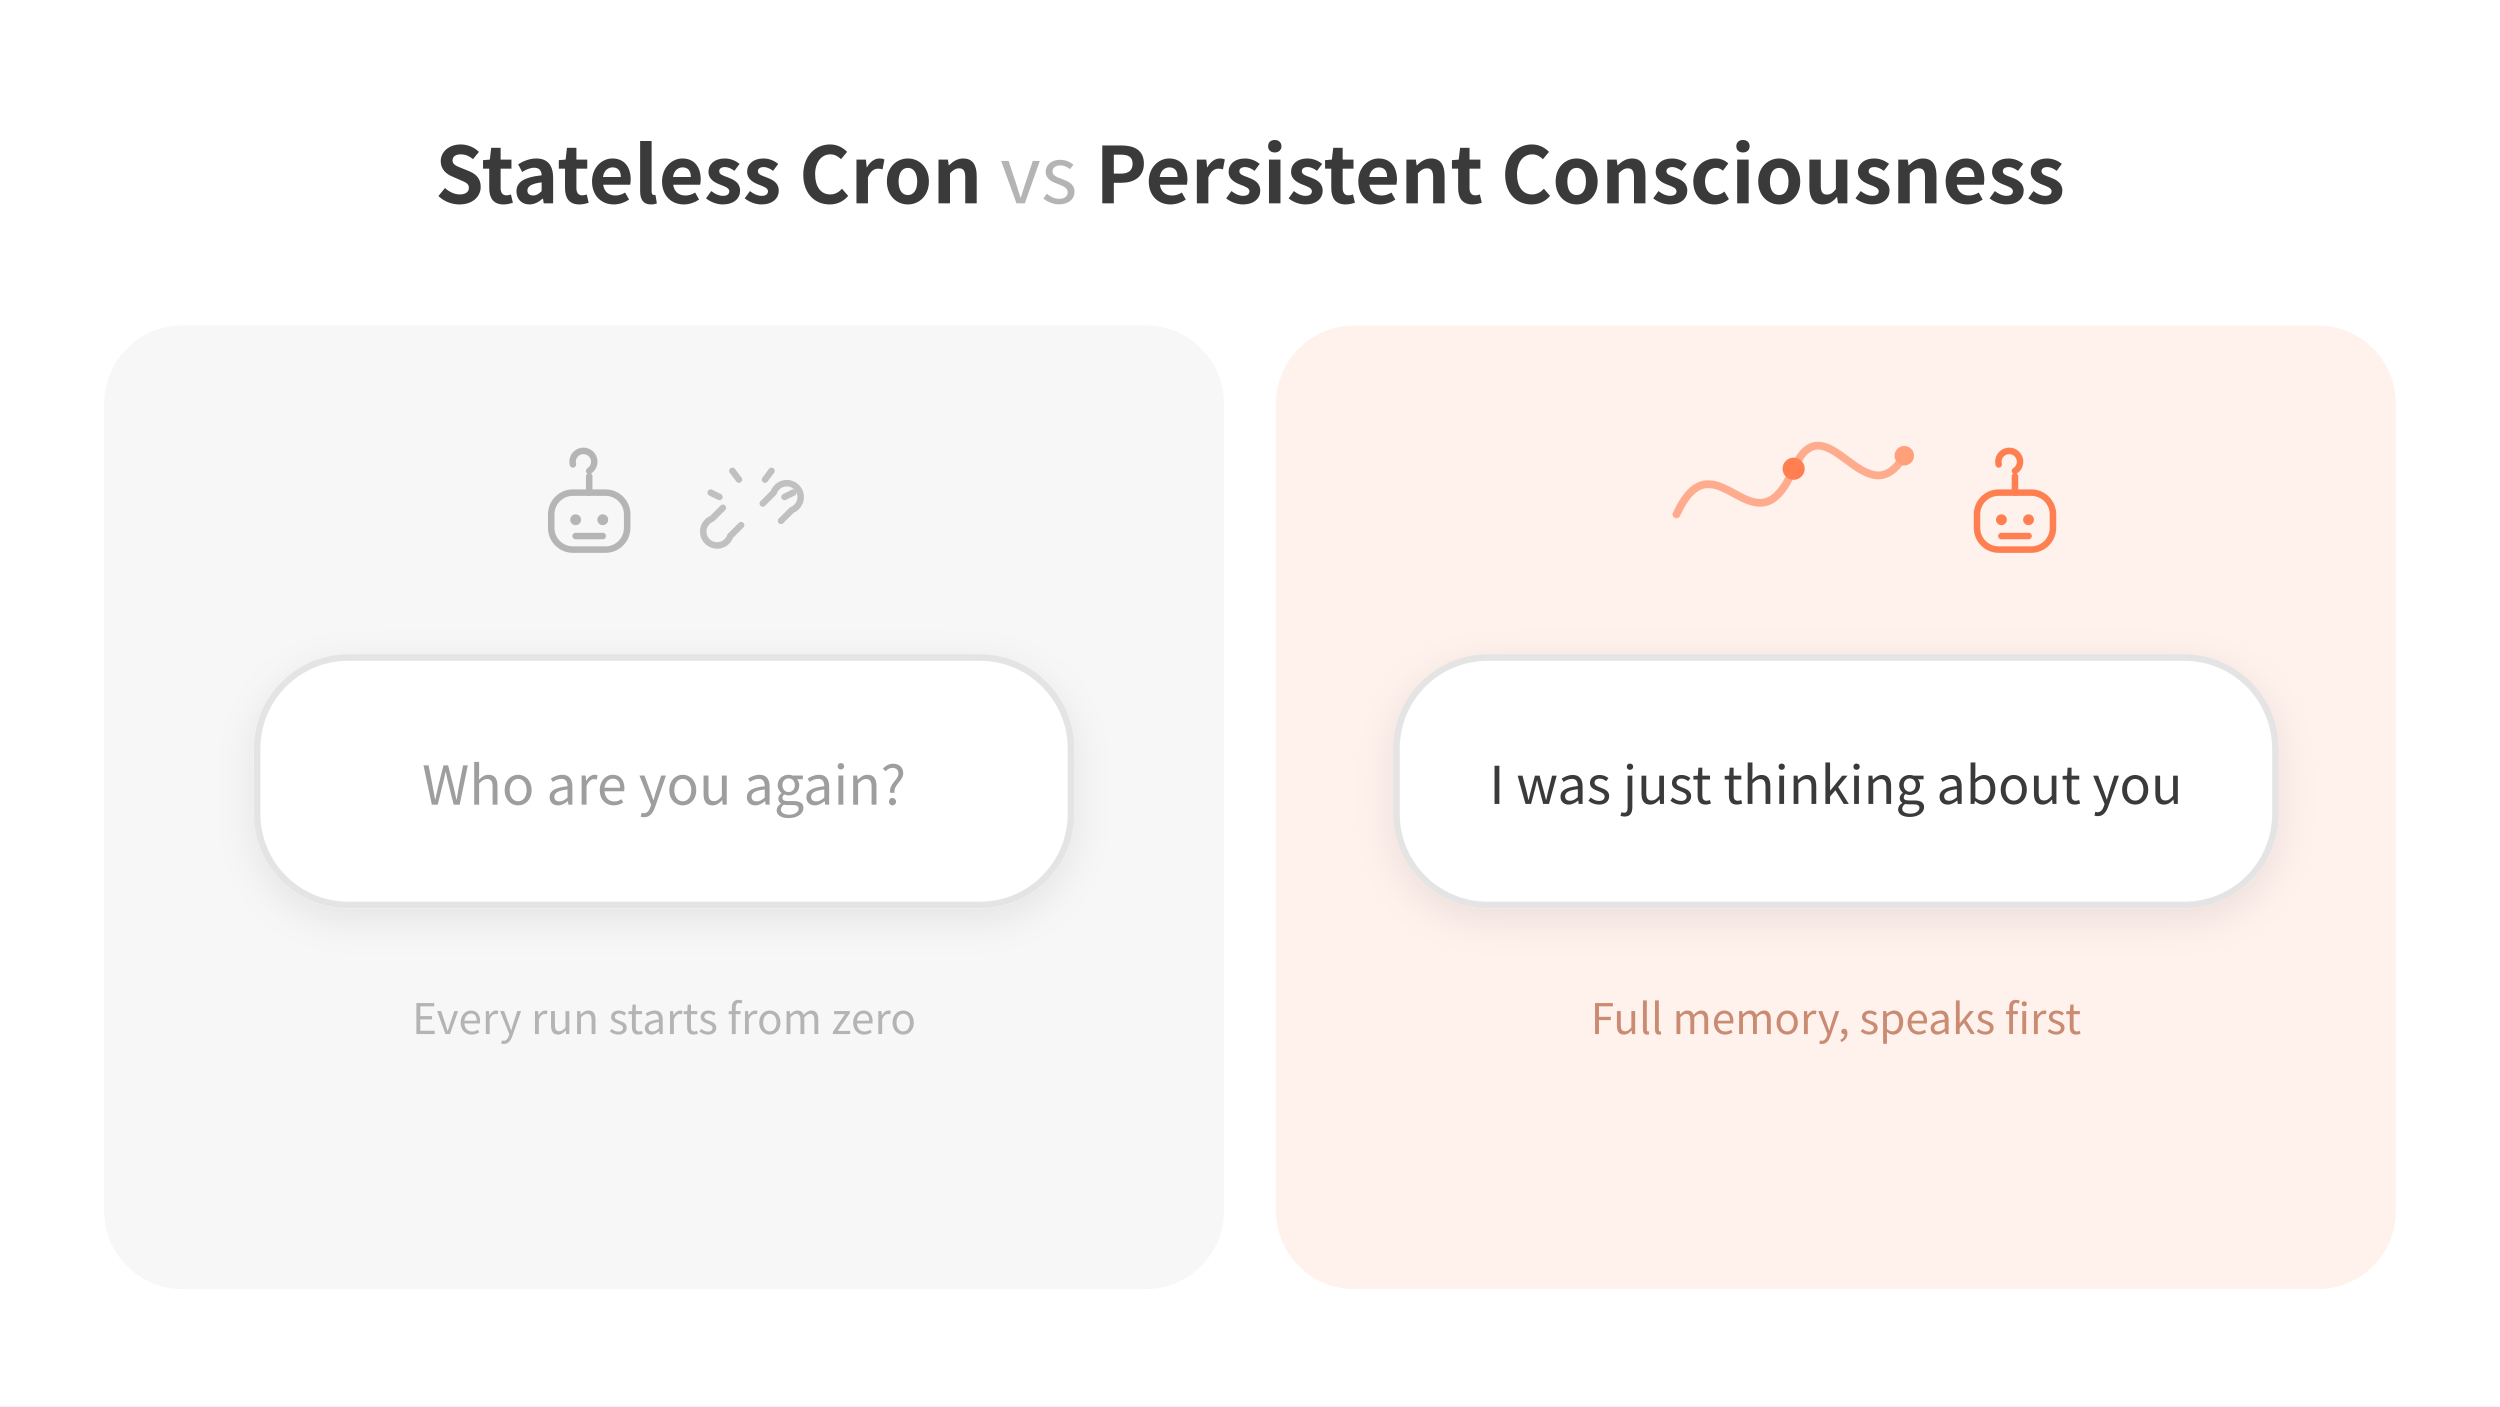
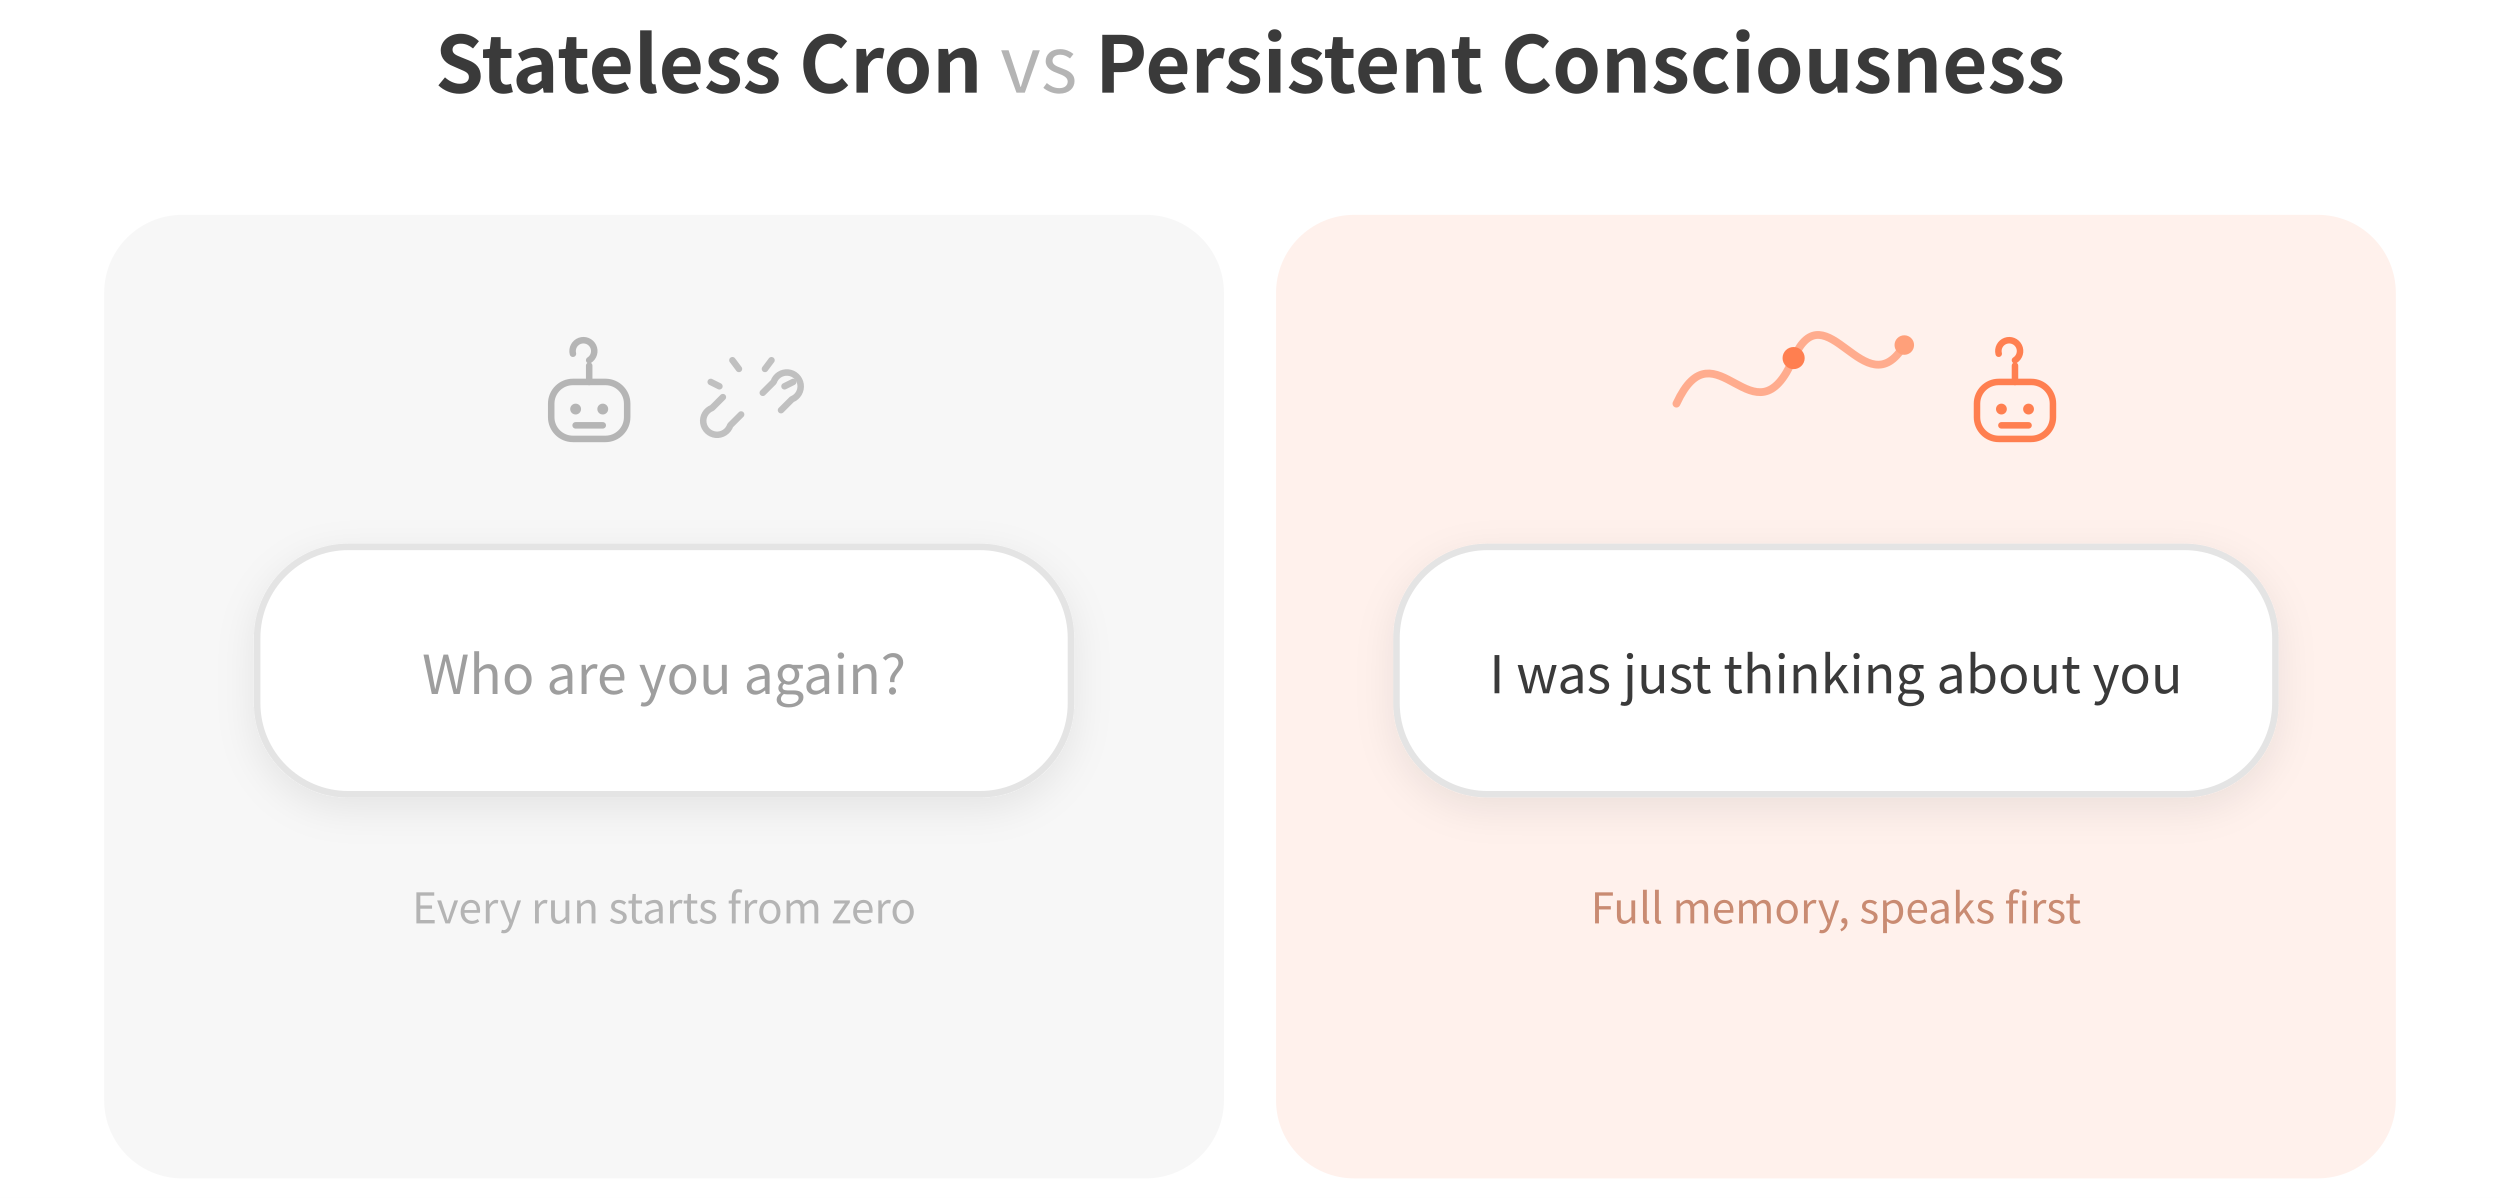
- <svg xmlns="http://www.w3.org/2000/svg" width="768" height="432" viewBox="0 0 768 432">
+ <svg xmlns="http://www.w3.org/2000/svg" width="768" height="368" viewBox="0 34 768 368">
  <defs>
    <filter id="sh" x="-20%" y="-20%" width="140%" height="150%">
      <feDropShadow dx="0" dy="3.5" stdDeviation="6" flood-color="#000" flood-opacity="0.08" />
    </filter>
    <marker id="ar" viewBox="0 0 10 10" refX="7.2" refY="5" markerWidth="10.5" markerHeight="10.5" orient="auto">
      <path d="M0.8 1.2 L8.6 5 L0.8 8.8 z" fill="#8F8F8F" stroke="#fff" stroke-width="1.3" stroke-linejoin="round" />
    </marker>
    <linearGradient id="bub" x1="0" y1="0" x2="1" y2="1">
      <stop offset="0" stop-color="#FF7F50" />
      <stop offset="1" stop-color="#FFA07A" />
    </linearGradient>
    <linearGradient id="rib" x1="0" y1="0" x2="1" y2="0">
      <stop offset="0" stop-color="#FFD9CC" />
      <stop offset=".5" stop-color="#FF7F50" />
      <stop offset="1" stop-color="#FFD9CC" />
    </linearGradient>
  </defs>
-   <rect width="768" height="432" fill="#fff" />
+   <rect x="0" y="34" width="768" height="368" fill="#fff" />
  <text x="384" y="52" font-family="'Helvetica Neue','PingFang SC','Noto Sans CJK SC','Microsoft YaHei',Arial,sans-serif" font-size="24" font-weight="700" fill="#3A3A3A" text-anchor="middle" dominant-baseline="central">Stateless Cron <tspan fill="#B4B4B4" font-weight="400">vs</tspan> Persistent Consciousness</text>
  <rect x="32" y="100" width="344" height="296" rx="24" fill="#F7F7F7" stroke="none" stroke-width="2" />
  <rect x="392" y="100" width="344" height="296" rx="24" fill="#FFF1EC" stroke="none" stroke-width="2" />
  <g transform="translate(161,138) scale(1.6667)" fill="none" stroke="#B5B5B5" stroke-width="1.20" stroke-linecap="round" stroke-linejoin="round">
    <rect x="5" y="8" width="14" height="10.5" rx="4" />
    <path d="M12 5V8M9 2.8A2 2 0 1 1 12 4" />
    <circle cx="9.5" cy="13" r="1" fill="#B5B5B5" stroke="none" />
    <circle cx="14.5" cy="13" r="1" fill="#B5B5B5" stroke="none" />
    <path d="M9.5 16H14.5" />
  </g>
  <g transform="translate(215,142) scale(1.3333)" fill="none" stroke="#C0C0C0" stroke-width="1.50" stroke-linecap="round" stroke-linejoin="round">
    <path d="M9.5 14.5L7 17A3.2 3.2 0 1 1 2.8 13L5.3 10.5" />
    <path d="M14.5 9.5L17 7A3.2 3.2 0 1 1 21.2 11L18.7 13.5" />
    <path d="M9 4L7.5 2M15 4L16.5 2M4.5 8L2.5 7M19.5 8L21.5 7" />
  </g>
  <rect x="79" y="202" width="250" height="76" rx="28" fill="#fff" stroke="#E4E4E4" stroke-width="2" filter="url(#sh)" />
  <text x="204" y="240" font-family="'Helvetica Neue','PingFang SC','Noto Sans CJK SC','Microsoft YaHei',Arial,sans-serif" font-size="16.5" font-weight="400" fill="#9E9E9E" text-anchor="middle" dominant-baseline="central">Who are you again?</text>
  <text x="204" y="312" font-family="'Helvetica Neue','PingFang SC','Noto Sans CJK SC','Microsoft YaHei',Arial,sans-serif" font-size="13" font-weight="500" fill="#B4B4B4" text-anchor="middle" dominant-baseline="central">Every run starts from zero</text>
  <path d="M515 158 C 527 132, 539 172, 551 144 C 561 122, 573 160, 585 140" stroke="#FF7F50" stroke-width="2.4" fill="none" stroke-linecap="round" opacity=".6" />
  <circle cx="551" cy="144" r="3.4" fill="#FF7F50" />
  <circle cx="585" cy="140" r="3" fill="#FFA07A" />
  <g transform="translate(599,138) scale(1.6667)" fill="none" stroke="#FF7F50" stroke-width="1.20" stroke-linecap="round" stroke-linejoin="round">
    <rect x="5" y="8" width="14" height="10.5" rx="4" />
    <path d="M12 5V8M9 2.8A2 2 0 1 1 12 4" />
    <circle cx="9.5" cy="13" r="1" fill="#FF7F50" stroke="none" />
    <circle cx="14.5" cy="13" r="1" fill="#FF7F50" stroke="none" />
    <path d="M9.5 16H14.5" />
  </g>
  <rect x="429" y="202" width="270" height="76" rx="28" fill="#fff" stroke="#E4E4E4" stroke-width="2" filter="url(#sh)" />
  <text x="564" y="240" font-family="'Helvetica Neue','PingFang SC','Noto Sans CJK SC','Microsoft YaHei',Arial,sans-serif" font-size="16" font-weight="500" fill="#3A3A3A" text-anchor="middle" dominant-baseline="central">I was just thinking about you</text>
  <text x="564" y="312" font-family="'Helvetica Neue','PingFang SC','Noto Sans CJK SC','Microsoft YaHei',Arial,sans-serif" font-size="13" font-weight="500" fill="#C98B72" text-anchor="middle" dominant-baseline="central">Full memory, speaks first</text>
</svg>
